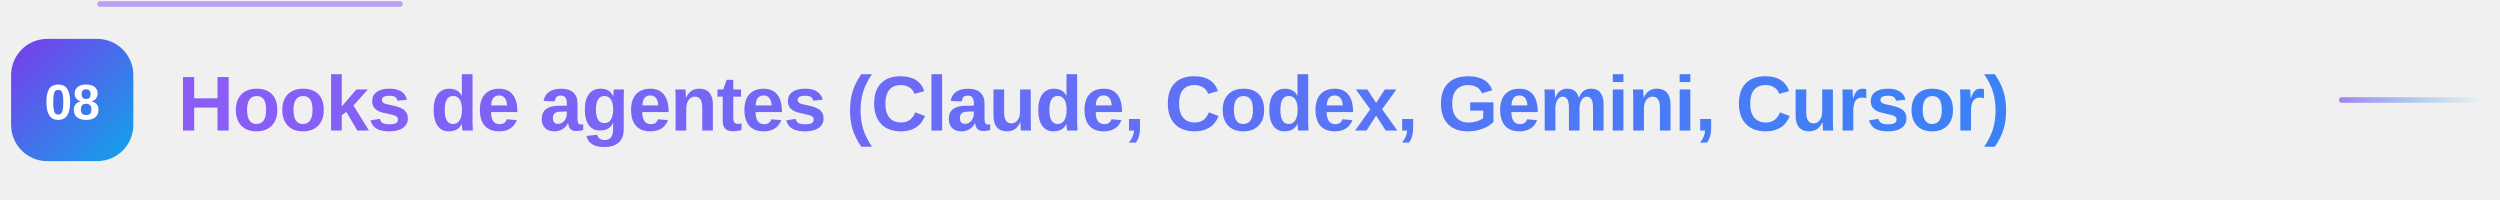
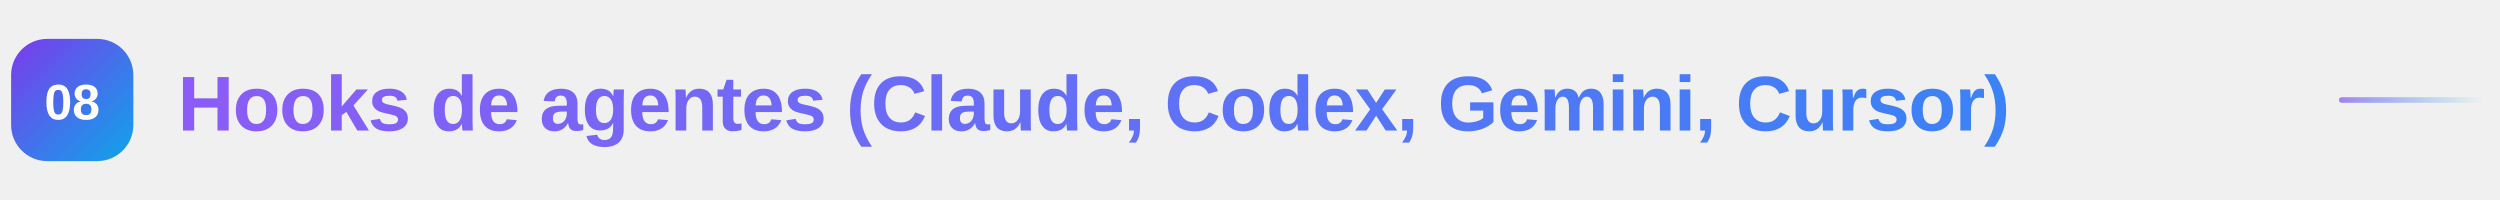
- <svg xmlns="http://www.w3.org/2000/svg" width="900" height="72" viewBox="0 0 900 72" role="img" aria-label="Hooks de agentes (Claude, Codex, Gemini, Cursor)" data-readme-motion="subtle">
+ <svg xmlns="http://www.w3.org/2000/svg" width="900" height="72" viewBox="0 0 900 72" role="img" aria-label="Hooks de agentes (Claude, Codex, Gemini, Cursor)">
  <defs>
    <linearGradient id="g" x1="0" y1="0" x2="1" y2="1">
      <stop offset="0" stop-color="#7c3aed" />
      <stop offset="1" stop-color="#0ea5e9" />
    </linearGradient>
    <linearGradient id="t" x1="0" y1="0" x2="1" y2="0">
      <stop offset="0" stop-color="#8b5cf6" />
      <stop offset="1" stop-color="#3b82f6" />
    </linearGradient>
    <linearGradient id="l" x1="0" y1="0" x2="1" y2="0">
      <stop offset="0" stop-color="#8b5cf6" stop-opacity="0.75" />
      <stop offset="1" stop-color="#0ea5e9" stop-opacity="0" />
    </linearGradient>
    <style>text { font-family: "Segoe UI", -apple-system, BlinkMacSystemFont, "Helvetica Neue", Arial, sans-serif; }</style>
  </defs>
  <rect x="4" y="14" width="44" height="44" rx="13" fill="url(#g)" />
  <text x="26" y="43" text-anchor="middle" style="font-size:18px;font-weight:800;fill:#ffffff">08</text>
  <text x="64" y="47" style="font-size:28px;font-weight:800;letter-spacing:-0.4px" fill="url(#t)">Hooks de agentes (Claude, Codex, Gemini, Cursor)</text>
  <rect x="842" y="35" width="52" height="2" rx="1" fill="url(#l)" />
-   <style data-readme-builder-motion="1">
- @keyframes rb-accent {0%,100%{filter:brightness(1)}50%{filter:brightness(1.3)}}
- @keyframes rb-trace {from{stroke-dashoffset:900}to{stroke-dashoffset:0}}
- svg[data-readme-motion] .rb-motion-line{animation:rb-trace 2s ease-in-out 2;stroke-dasharray:108 900;stroke-dashoffset:0;opacity:.55}
- svg[data-readme-motion] &gt; path,svg[data-readme-motion] &gt; g:not(.rb-motion-layer){animation:rb-accent 2s ease-in-out 2}
- @media (prefers-reduced-motion:reduce){svg[data-readme-motion] .rb-motion-line,svg[data-readme-motion] &gt; path,svg[data-readme-motion] &gt; g:not(.rb-motion-layer){animation:none!important;filter:none!important}}
- </style>
-   <g class="rb-motion-layer" aria-hidden="true" pointer-events="none">
-     <path class="rb-motion-line" d="M36 1.44h828" fill="none" stroke="#8b5cf6" stroke-width="2" stroke-linecap="round" />
-   </g>
</svg>
